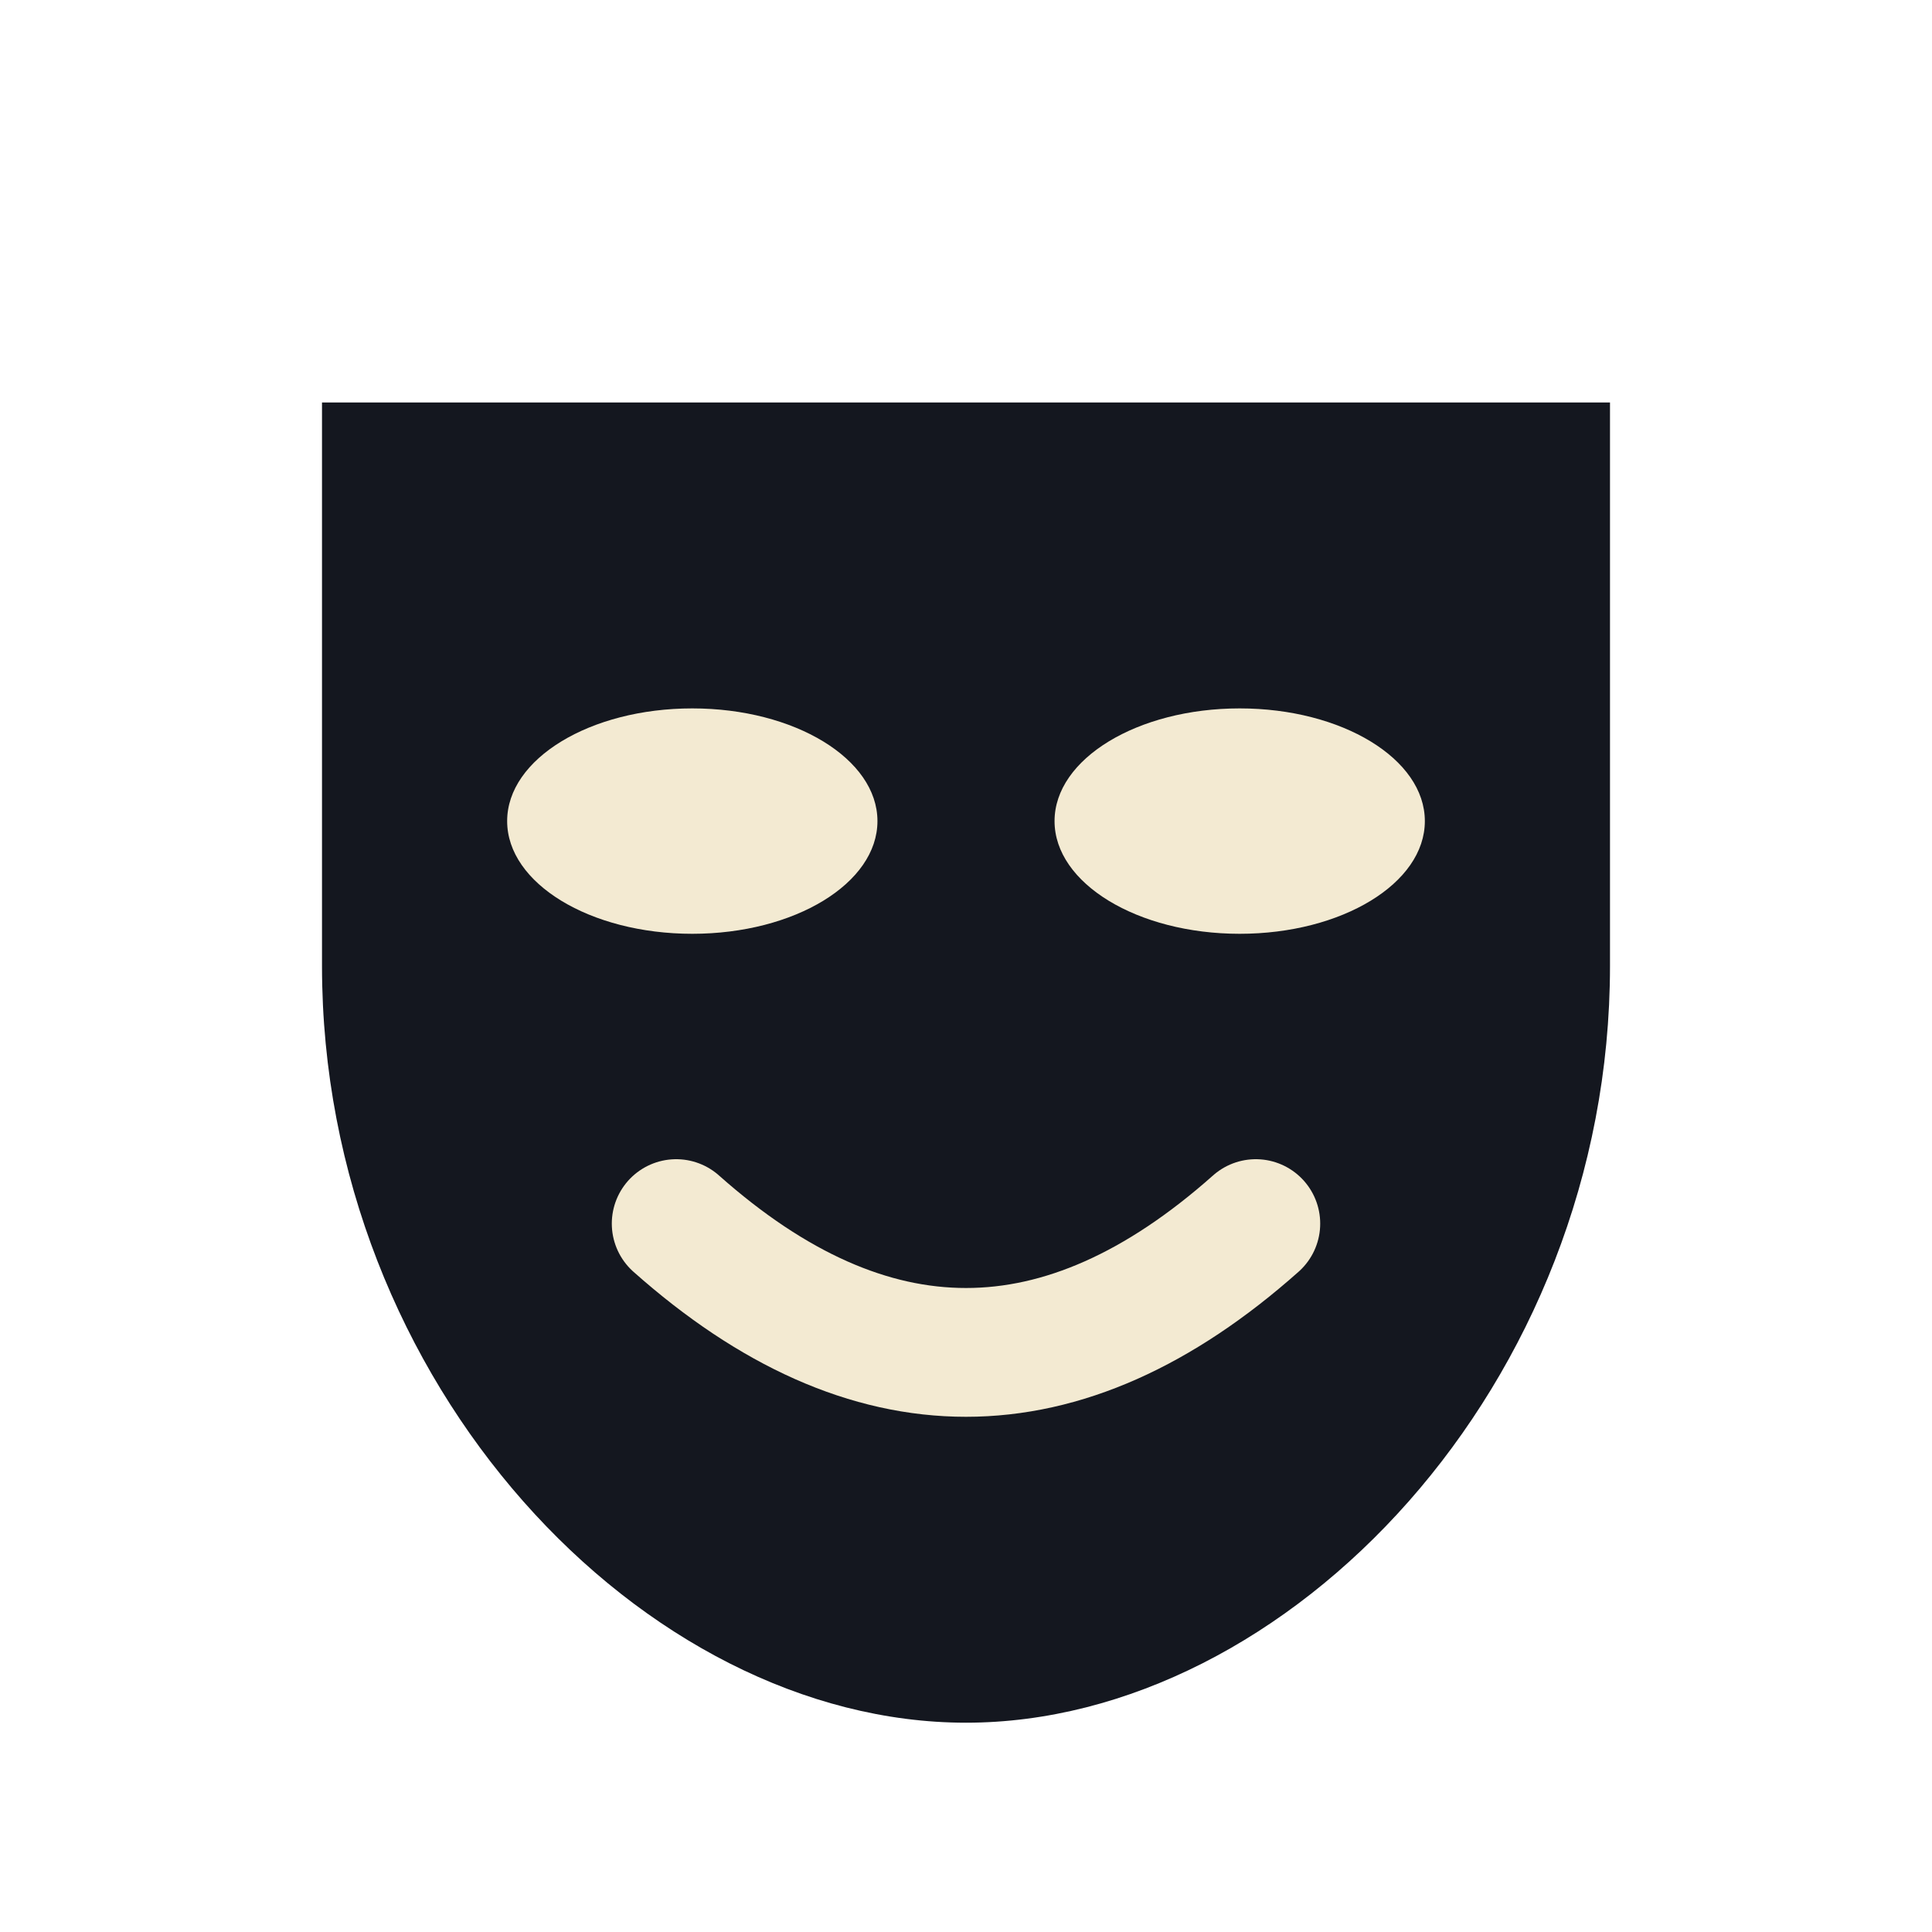
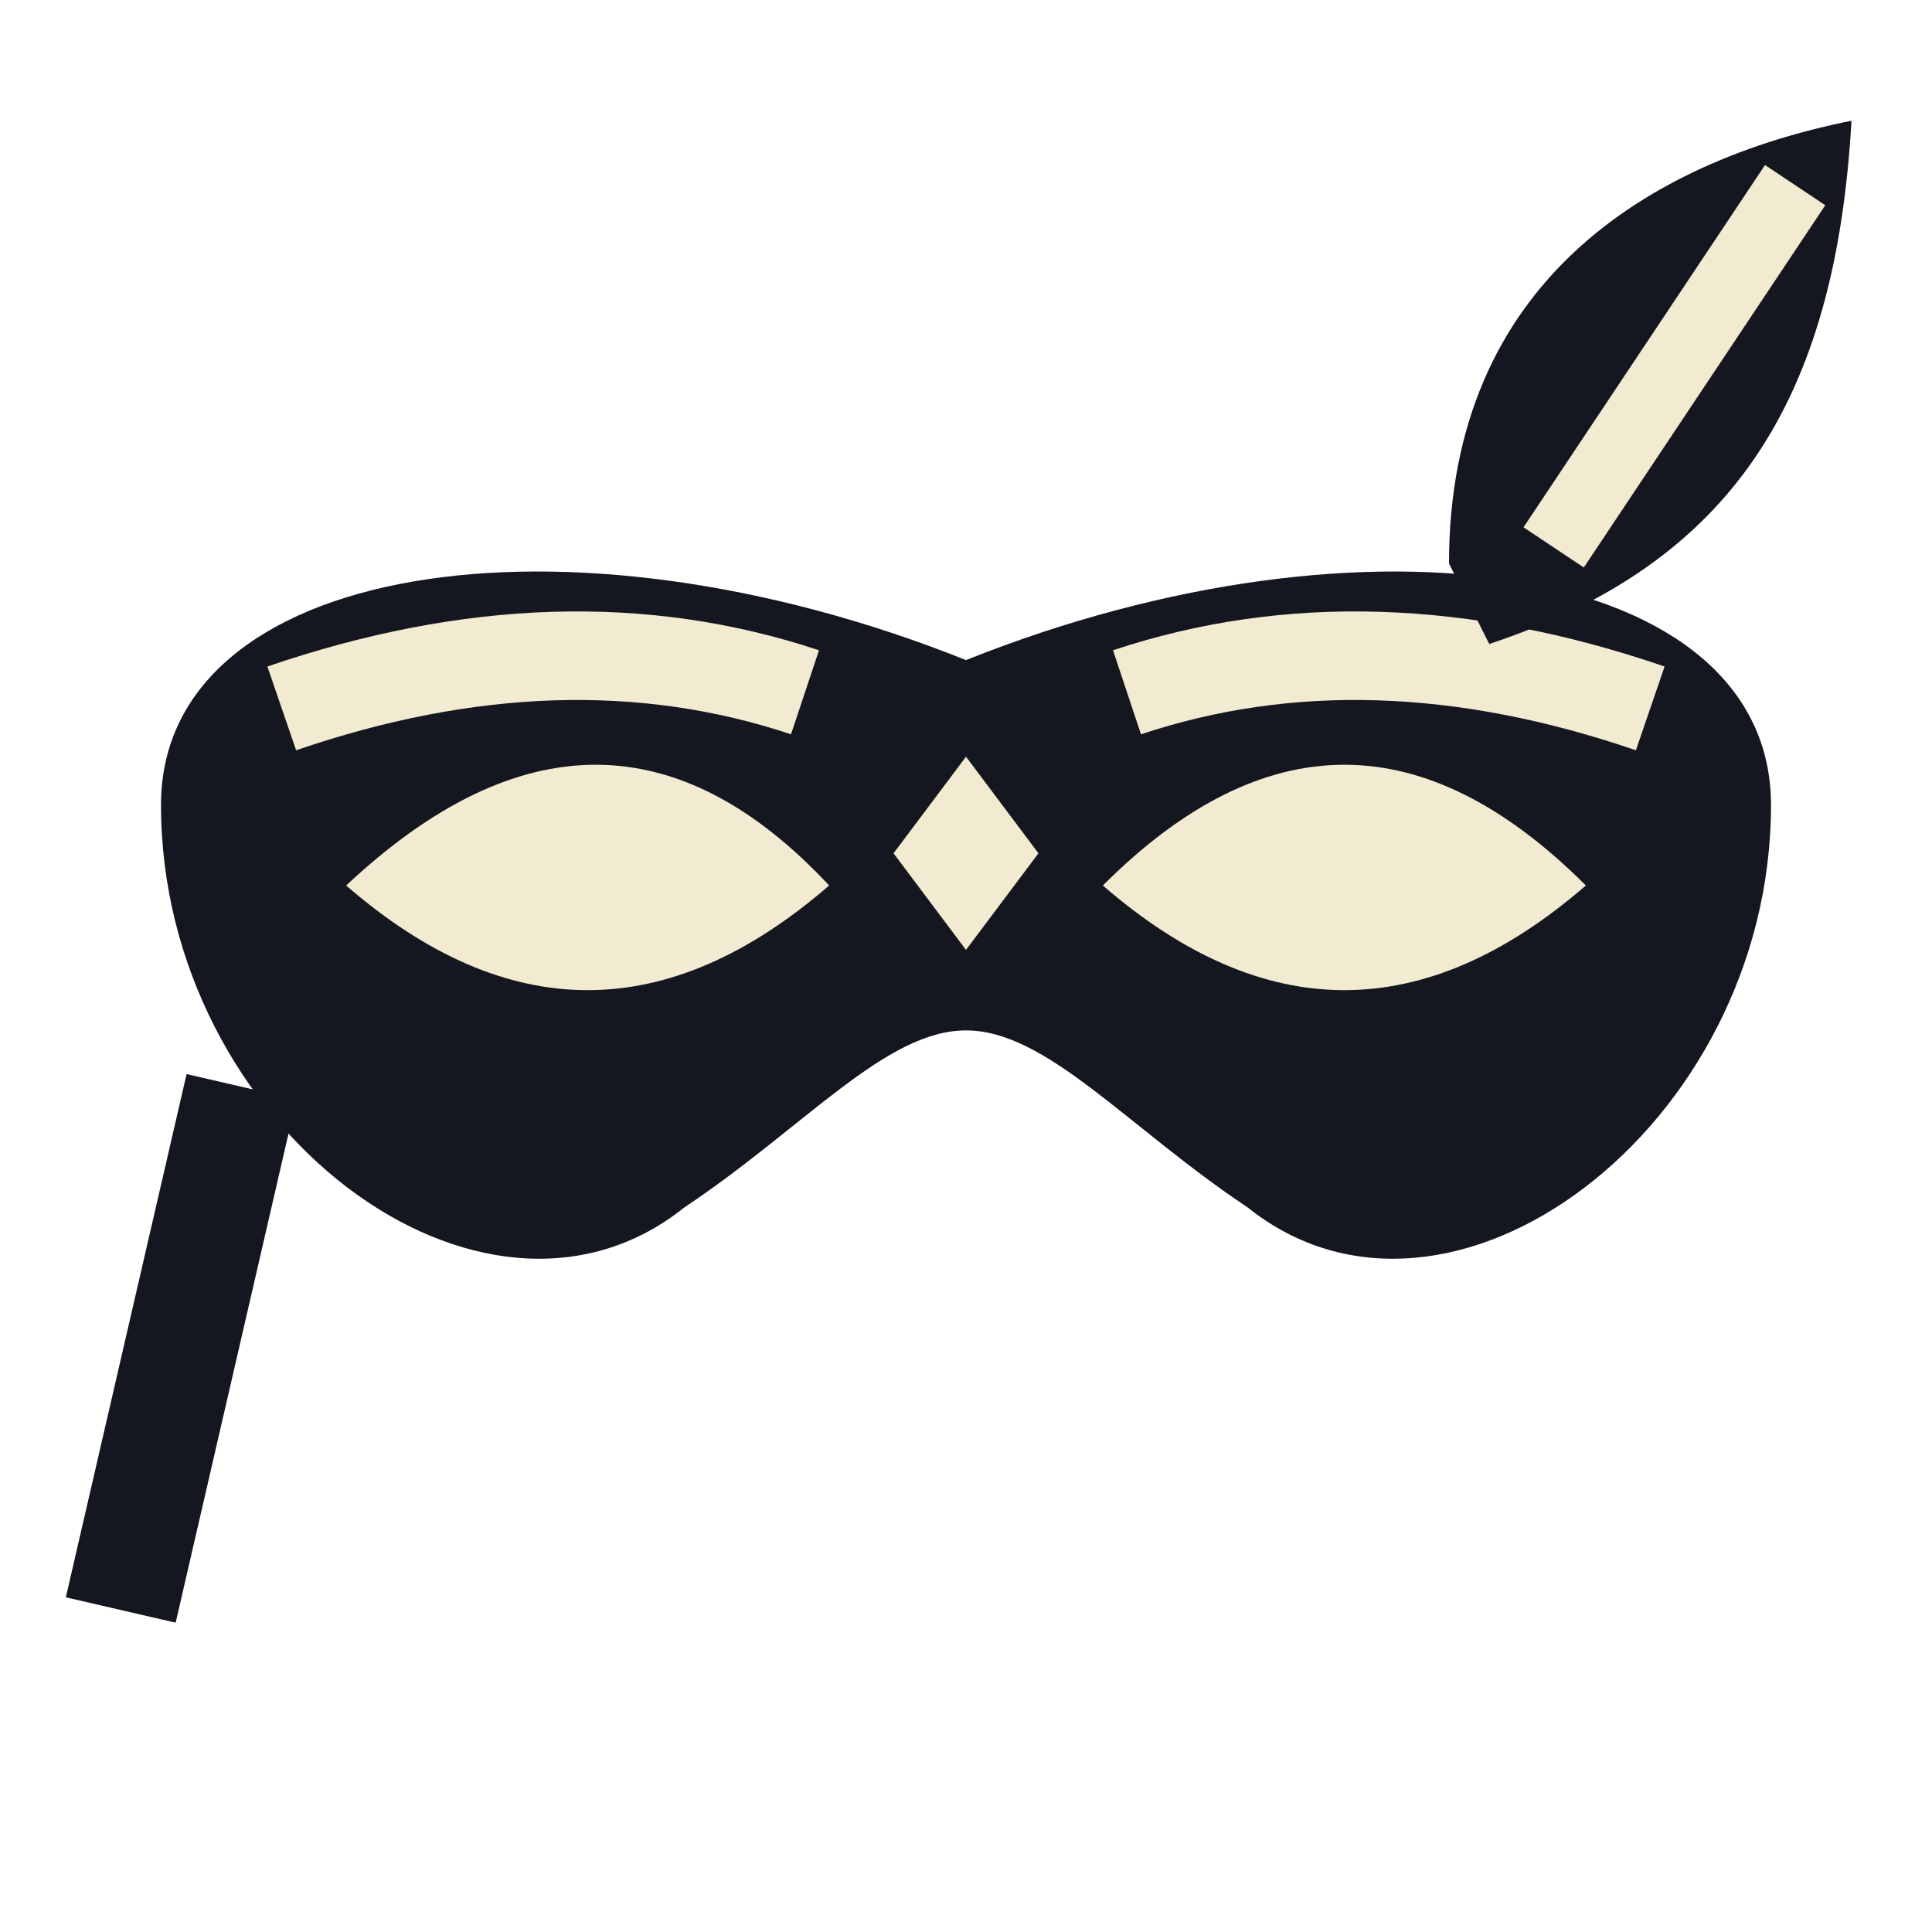
<svg xmlns="http://www.w3.org/2000/svg" viewBox="0 0 24 24" width="128" height="128" fill="#14171f" stroke="none">
-   <path d="M4 5h16v7c0 5.2-4 9.4-8 9.4S4 17.2 4 12z" />
-   <ellipse cx="8.6" cy="10.2" rx="2.3" ry="1.4" fill="#f3ead2" stroke="none" />
-   <ellipse cx="15.4" cy="10.2" rx="2.3" ry="1.4" fill="#f3ead2" stroke="none" />
-   <path fill="none" stroke="#f3ead2" stroke-width="1.6" stroke-linecap="round" stroke-linejoin="round" d="M8.4 15.2q3.6 3.2 7.2 0" />
+   <path d="M2 10C2 7 7 6.2 12 8.2 17 6.2 22 7 22 10c0 4-4 7-6.5 5C14 14 13 12.8 12 12.8S10 14 8.5 15C6 17 2 14 2 10z" />
+   <path d="M4.3 11q3.2-3 6 0q-3 2.6-6 0zM13.7 11q3-3 6 0q-3 2.6-6 0z" fill="#f3ead2" />
+   <path fill="none" stroke="#f3ead2" stroke-width="1.1" stroke-linecap="butt" stroke-linejoin="miter" d="M3.5 8.8Q7 7.6 10 8.6M20.5 8.8Q17 7.6 14 8.6" />
+   <polygon points="12,9.4 12.9,10.6 12,11.8 11.1,10.6" fill="#f3ead2" />
+   <path d="M18 7C18 3.5 20.5 2 23 1.5C22.8 5 21.5 7 18.5 8z" />
+   <path fill="none" stroke="#f3ead2" stroke-width="0.9" stroke-linecap="butt" stroke-linejoin="miter" d="M19.3 6.8C20.5 5 21.5 3.5 22.3 2.3" />
+   <path fill="none" stroke="#14171f" stroke-width="1.4" stroke-linecap="butt" stroke-linejoin="miter" d="M3 13.5L1.5 20" />
</svg>
